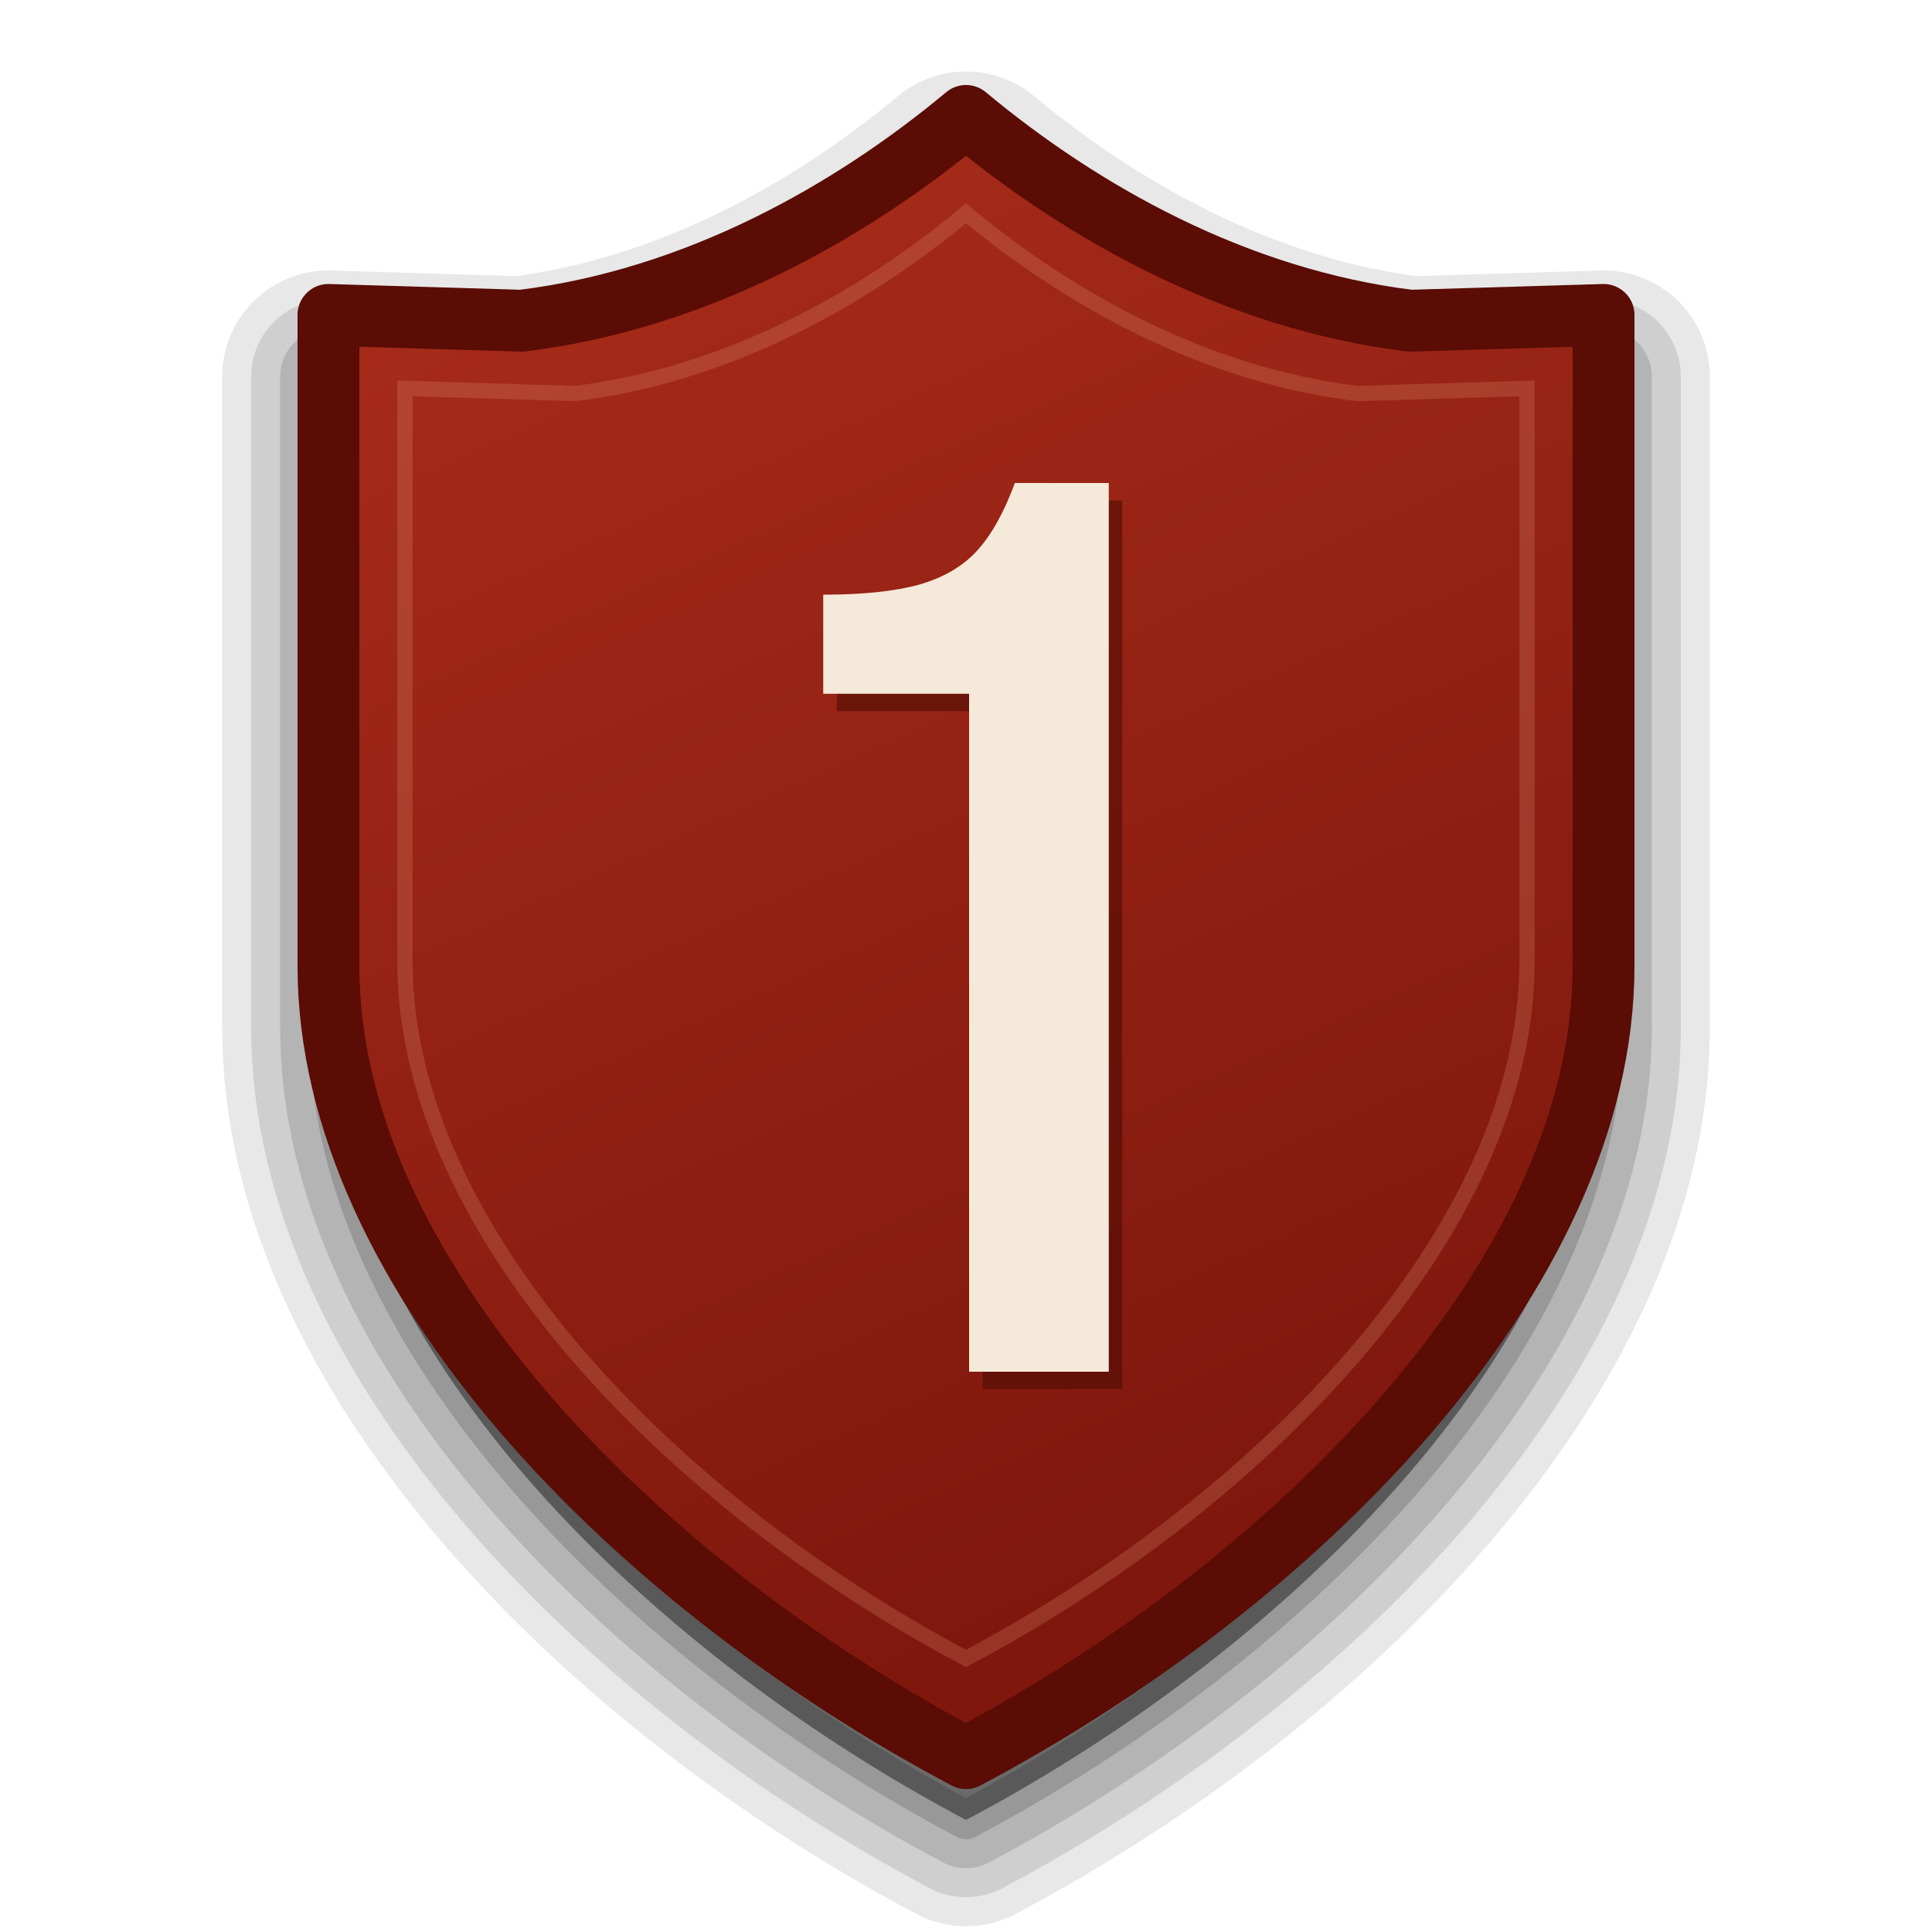
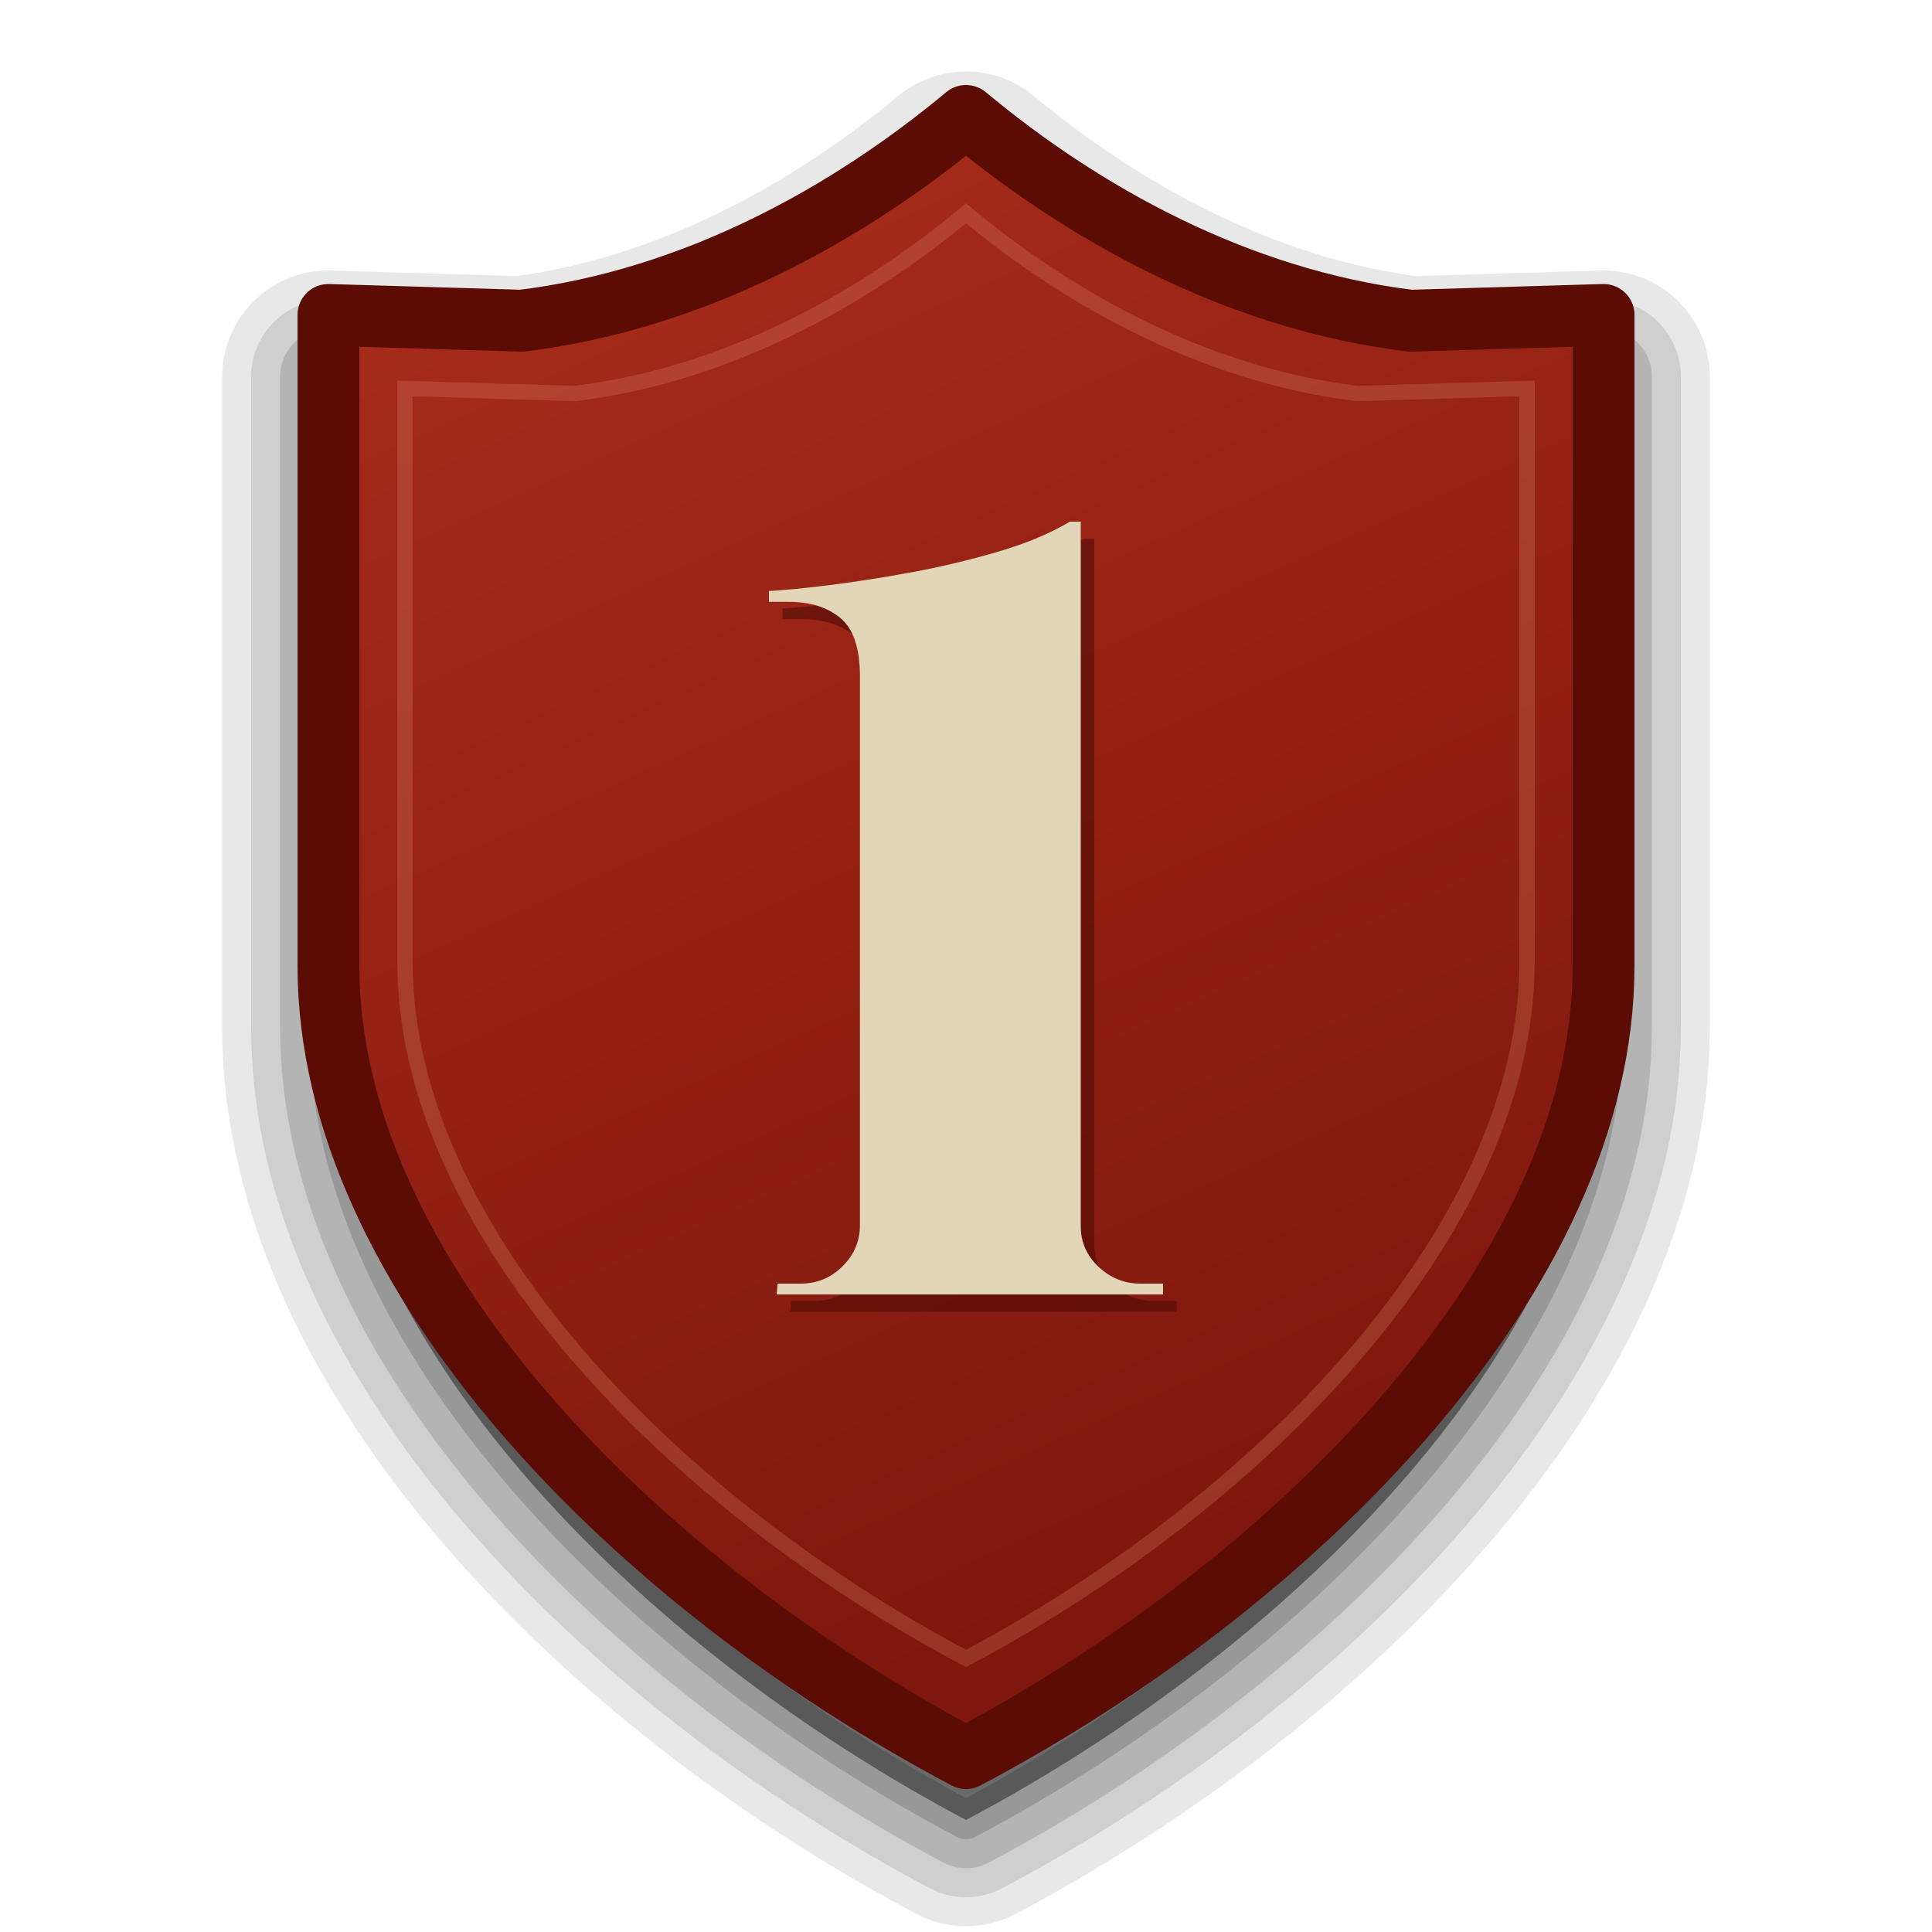
<svg xmlns="http://www.w3.org/2000/svg" viewBox="0 0 100 100">
  <defs>
    <linearGradient id="plus1-fill" x1="0" y1="0" x2=".35" y2="1">
      <stop offset="0" stop-color="#ab2d1b" />
      <stop offset="1" stop-color="#7f170d" />
    </linearGradient>
  </defs>
  <path d="M50 6C44 11 36 15.5 27 16.6L17 16.3L17 50C17 66 33 82 50 91C67 82 83 66 83 50L83 16.3L73 16.6C64 15.5 56 11 50 6Z" fill="#000" fill-opacity="0.09" stroke="#000" stroke-opacity="0.09" stroke-width="11" stroke-linejoin="round" transform="translate(0 3.2)" />
  <path d="M50 6C44 11 36 15.5 27 16.6L17 16.3L17 50C17 66 33 82 50 91C67 82 83 66 83 50L83 16.3L73 16.6C64 15.5 56 11 50 6Z" fill="#000" fill-opacity="0.11" stroke="#000" stroke-opacity="0.11" stroke-width="8" stroke-linejoin="round" transform="translate(0 3.2)" />
  <path d="M50 6C44 11 36 15.5 27 16.6L17 16.3L17 50C17 66 33 82 50 91C67 82 83 66 83 50L83 16.3L73 16.6C64 15.5 56 11 50 6Z" fill="#000" fill-opacity="0.13" stroke="#000" stroke-opacity="0.13" stroke-width="5" stroke-linejoin="round" transform="translate(0 3.2)" />
  <path d="M50 6C44 11 36 15.5 27 16.6L17 16.3L17 50C17 66 33 82 50 91C67 82 83 66 83 50L83 16.3L73 16.6C64 15.5 56 11 50 6Z" fill="#000" fill-opacity="0.16" stroke="#000" stroke-opacity="0.16" stroke-width="2" stroke-linejoin="round" transform="translate(0 3.2)" />
  <path d="M50 6C44 11 36 15.5 27 16.6L17 16.3L17 50C17 66 33 82 50 91C67 82 83 66 83 50L83 16.3L73 16.6C64 15.5 56 11 50 6Z" fill="url(#plus1-fill)" stroke="#5a0c05" stroke-width="3.2" stroke-linejoin="round" />
  <path d="M50 6C44 11 36 15.5 27 16.6L17 16.3L17 50C17 66 33 82 50 91C67 82 83 66 83 50L83 16.3L73 16.6C64 15.5 56 11 50 6Z" fill="none" stroke="#e9a27f" stroke-opacity=".22" stroke-width=".9" transform="translate(50 48) scale(.88) translate(-50 -48)" />
-   <path d="M50.16 35.91H42.61V30.78Q45.7 30.78 47.57 30.26Q49.44 29.73 50.56 28.52Q51.68 27.3 52.53 25H57.39V71H50.16Z" fill="#4a0a04" fill-opacity=".55" transform="translate(.7 .9)" />
-   <path d="M50.16 35.91H42.61V30.78Q45.7 30.78 47.57 30.26Q49.44 29.73 50.56 28.52Q51.68 27.3 52.53 25H57.39V71H50.16Z" fill="#f5e9d9" />
+   <path d="M60.2 67V66.44H59.02Q57.79 66.44 56.86 65.57Q55.94 64.7 55.94 63.47V27H55.38Q53.87 27.9 51.71 28.54Q49.55 29.18 47.25 29.61Q44.96 30.03 42.97 30.28Q40.98 30.53 39.8 30.59V31.15H40.81Q42.49 31.15 43.5 31.99Q44.51 32.83 44.51 35.01V63.41Q44.51 64.65 43.61 65.54Q42.72 66.44 41.43 66.44H40.25L40.2 67Z" fill="#4a0a04" fill-opacity=".55" transform="translate(.7 .9)" />
+   <path d="M60.2 67V66.44H59.02Q57.79 66.44 56.86 65.57Q55.94 64.7 55.94 63.47V27H55.38Q53.87 27.9 51.71 28.54Q49.55 29.18 47.25 29.61Q44.96 30.03 42.97 30.28Q40.98 30.53 39.8 30.59V31.15H40.81Q42.49 31.15 43.5 31.99Q44.51 32.83 44.51 35.01V63.41Q44.51 64.65 43.61 65.54Q42.72 66.44 41.43 66.44H40.25L40.2 67Z" fill="#e2d5b8" />
</svg>
